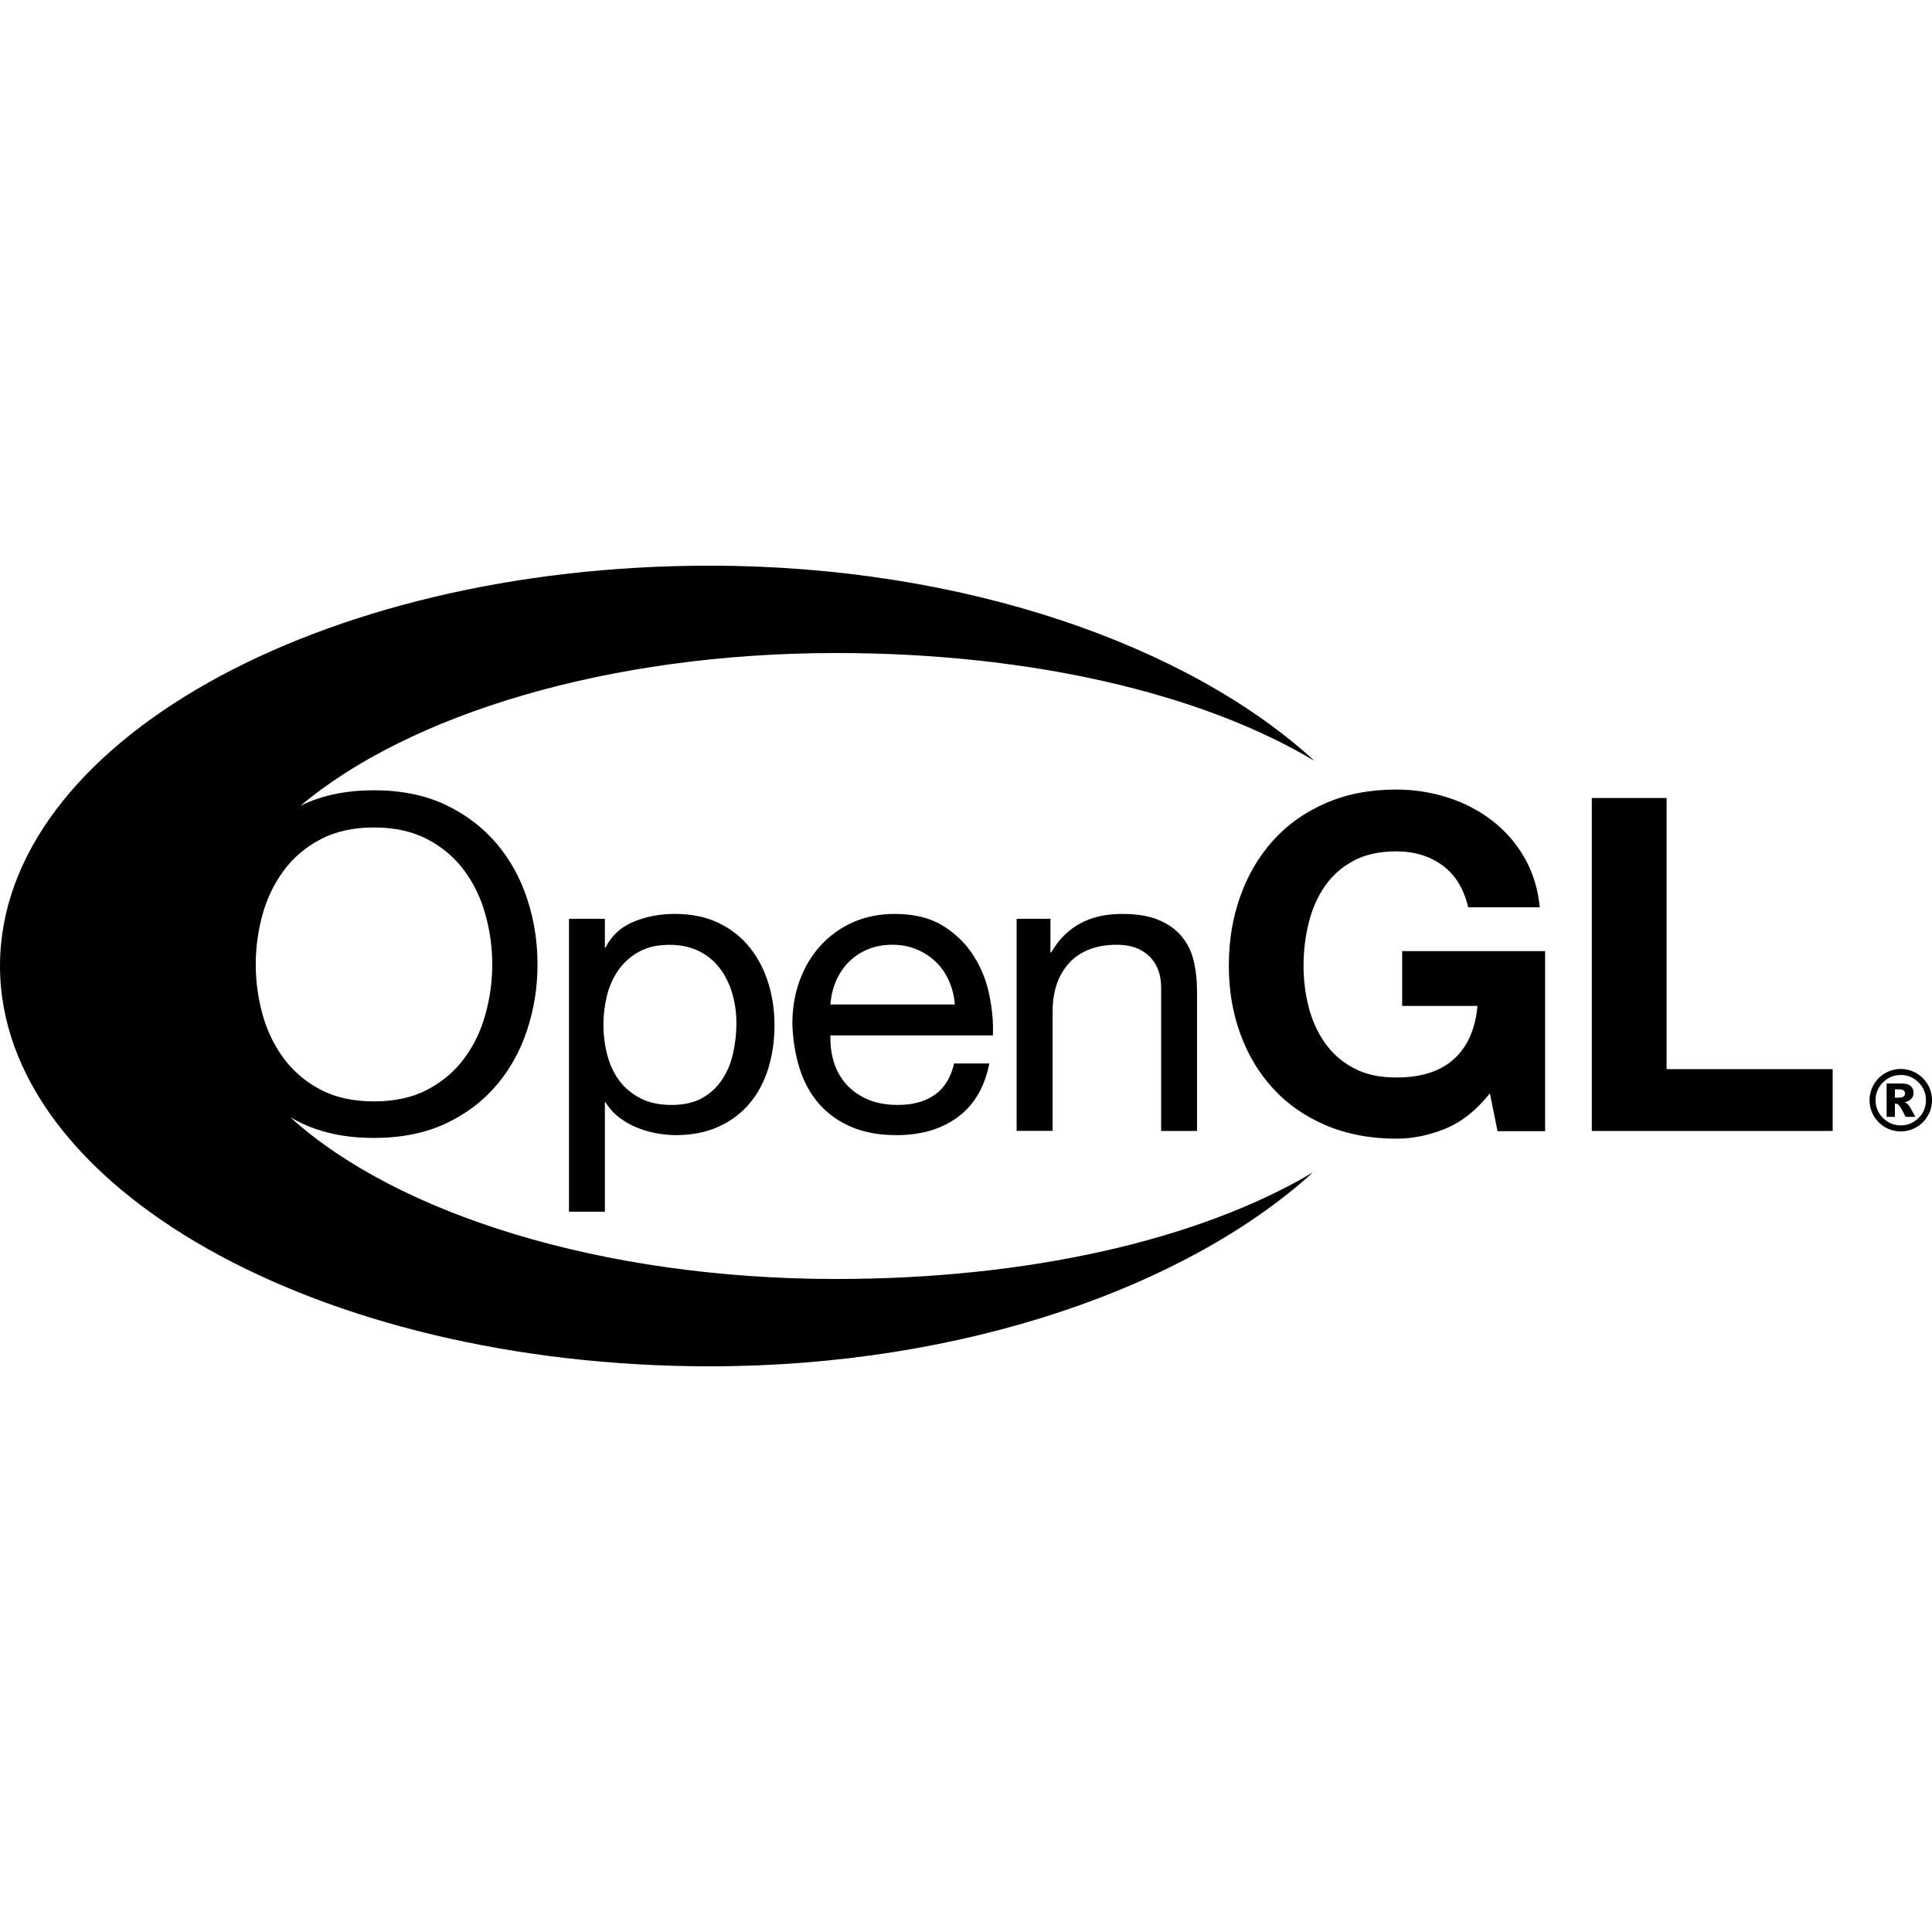
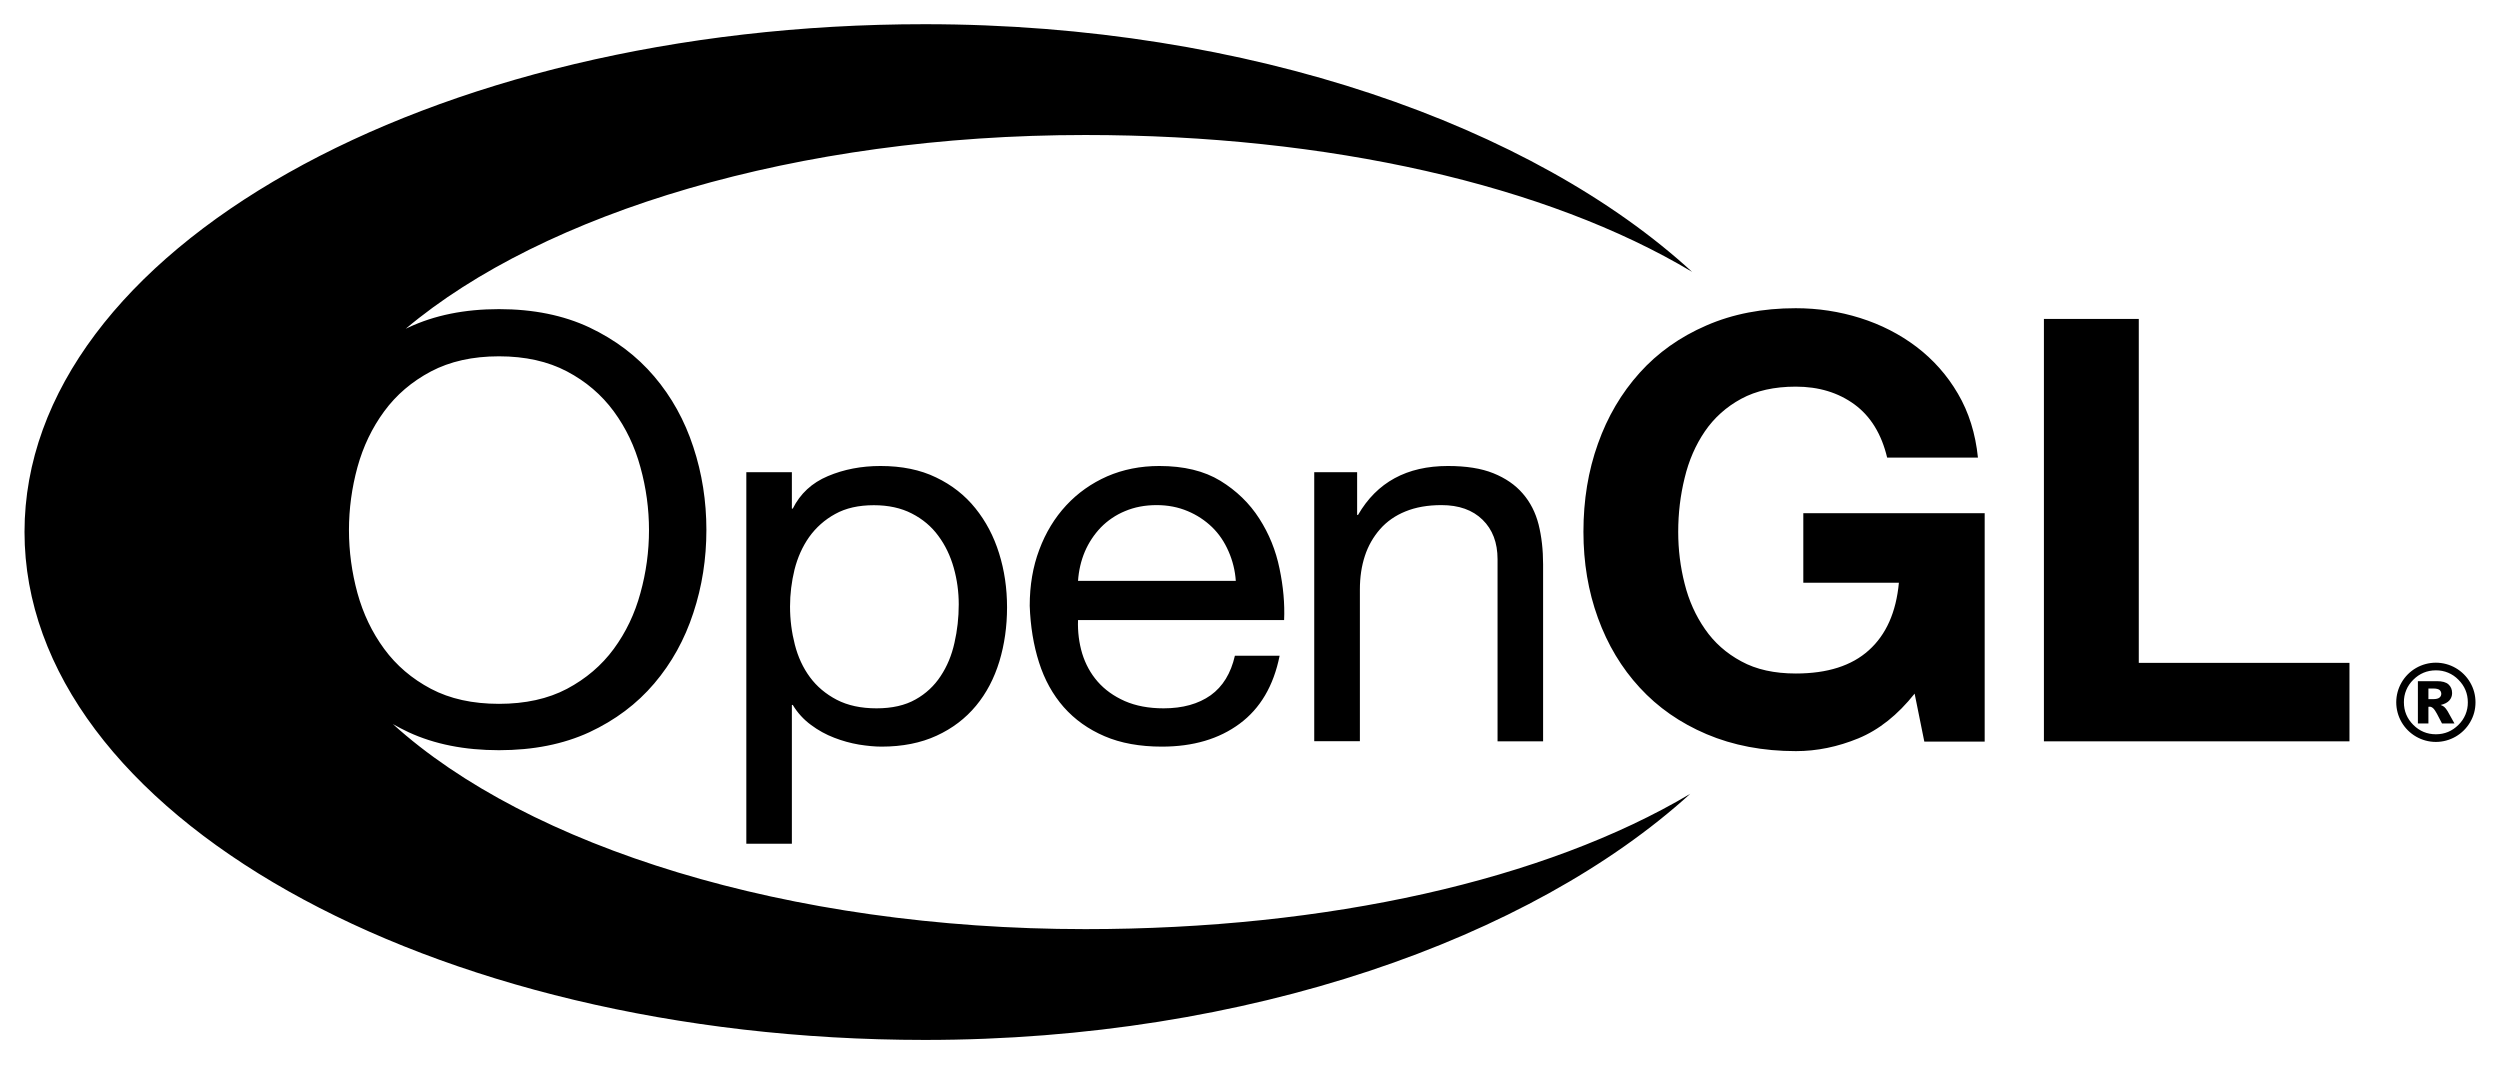
- <svg xmlns="http://www.w3.org/2000/svg" role="img" viewBox="0 0 24 24">
+ <svg xmlns="http://www.w3.org/2000/svg" role="img" viewBox="-0.24 6.79 24.48 10.43">
  <path d="M3.607 13.88c1.32 1.197 3.862 2.008 6.781 2.008 2.375 0 4.503-.481 5.923-1.325-1.555 1.413-4.328 2.41-7.495 2.41C3.947 16.972 0 14.745 0 11.999c0-2.747 3.948-4.973 8.818-4.972 3.179.001 5.96 1.001 7.511 2.425-1.421-.85-3.558-1.34-5.941-1.34-2.828 0-5.303.761-6.655 1.897.01-.004.019-.008.028-.013.253-.119.548-.179.885-.179.336 0 .631.06.885.179.253.12.465.28.635.48.171.201.298.431.383.691.086.26.128.531.128.812 0 .282-.042.553-.128.813-.085.26-.212.49-.383.691-.17.2-.382.359-.635.477-.254.117-.549.176-.885.176-.337 0-.632-.059-.885-.176a2.2 2.2 0 0 1-.154-.08m-.347-1.283c.056.203.143.385.262.547s.271.292.458.391q.279.147.666.147t.666-.147c.186-.099.339-.229.458-.391s.206-.344.261-.547a2.3 2.3 0 0 0 0-1.232c-.055-.203-.142-.385-.261-.547s-.272-.293-.458-.391-.408-.148-.666-.148-.48.05-.666.148c-.187.099-.339.229-.458.391s-.206.344-.262.547c-.055.202-.083.407-.083.616 0 .208.028.414.083.616m4.254-1.183v.356h.009c.073-.146.187-.252.344-.318.156-.066.328-.099.515-.099.208 0 .39.037.544.112.155.074.283.175.385.302.103.128.18.274.232.441.052.166.078.342.078.529s-.025.363-.075.529c-.051.167-.127.312-.229.435-.103.124-.231.222-.386.293-.154.071-.334.107-.539.107-.066 0-.139-.007-.221-.02a1.25 1.25 0 0 1-.242-.067.94.94 0 0 1-.227-.125.67.67 0 0 1-.179-.196h-.009v1.359h-.446v-3.638zm1.585.936c-.033-.117-.083-.222-.151-.313-.067-.092-.154-.165-.26-.219-.105-.054-.229-.081-.371-.081-.149 0-.275.028-.379.086a.76.76 0 0 0-.255.226c-.066.094-.113.2-.143.318-.029.119-.044.24-.044.362 0 .129.016.253.047.373.031.121.08.227.148.319.067.091.155.165.262.221q.162.084.39.084c.152 0 .28-.029.382-.087a.694.694 0 0 0 .246-.229c.063-.095.108-.203.135-.325.028-.122.042-.248.042-.377 0-.122-.016-.241-.049-.358m2.799 1.527c-.201.149-.455.224-.761.224q-.324 0-.561-.102c-.159-.068-.292-.163-.4-.285-.107-.122-.188-.268-.242-.438-.054-.169-.084-.354-.091-.554 0-.2.031-.384.094-.55.062-.166.15-.311.263-.433s.248-.217.402-.285c.155-.067.325-.101.51-.101.24 0 .439.048.598.145.158.097.285.22.381.37q.144.224.198.489c.037.177.052.345.045.505h-2.018c-.004.115.01.224.041.328.032.103.082.195.151.274.07.08.158.143.266.191.108.047.234.071.38.071.187 0 .341-.043.461-.128q.178-.128.237-.387h.438c-.059.295-.19.517-.392.666m-.108-1.688c-.04-.092-.093-.171-.161-.237a.77.77 0 0 0-.239-.157c-.092-.039-.194-.059-.304-.059-.115 0-.218.02-.31.059a.71.71 0 0 0-.237.16.8.8 0 0 0-.156.236c-.038.09-.06.186-.067.287h1.545a.86.86 0 0 0-.071-.289m1.259-.775v.418h.009c.185-.32.478-.479.88-.479.178 0 .326.023.445.071s.215.114.288.199c.074.085.125.186.155.303.029.117.044.247.044.39v1.733h-.446v-1.783q0-.244-.147-.387c-.097-.095-.231-.143-.402-.143-.136 0-.253.021-.353.062-.099.04-.182.098-.248.173a.75.75 0 0 0-.149.262c-.033.1-.049.21-.049.328v1.487h-.447v-2.634zm4.908 2.606c-.202.083-.406.125-.611.125-.324 0-.616-.056-.875-.166s-.477-.262-.655-.456c-.178-.193-.314-.42-.409-.682-.095-.261-.142-.542-.142-.844 0-.31.047-.597.142-.862.094-.265.23-.496.408-.694.177-.197.395-.352.654-.464.259-.113.55-.169.875-.169.217 0 .427.032.631.096.203.064.387.158.551.282.164.125.3.277.406.459.107.182.172.391.196.626h-.889c-.055-.231-.162-.405-.32-.521-.159-.116-.35-.174-.575-.174-.21 0-.388.04-.534.119s-.265.186-.356.319q-.137.201-.198.456-.063.255-.063.528c0 .174.021.344.063.508.041.165.108.313.199.444.091.132.209.237.356.316.146.08.324.119.534.119.309 0 .547-.076.715-.228.169-.152.267-.372.294-.661h-.936v-.681h1.776v2.237h-.591l-.095-.47c-.166.209-.35.355-.551.438m2.746-4.107v3.368h2.063v.768h-2.992V9.913zM24 13.667c0 .07-.017.134-.052.194a.389.389 0 0 1-.336.194.389.389 0 0 1-.336-.194.39.39 0 0 1-.052-.194.389.389 0 0 1 .194-.336.39.39 0 0 1 .194-.052.389.389 0 0 1 .336.194c.035.06.052.125.052.194m-.075 0c0-.086-.031-.16-.092-.221a.302.302 0 0 0-.221-.092c-.086 0-.16.031-.221.092a.302.302 0 0 0-.092.221c0 .086.031.16.092.221s.135.092.221.092.16-.031.221-.092a.302.302 0 0 0 .092-.221m-.489-.207h.186c.052 0 .09.01.114.032.023.021.035.049.035.085q0 .041-.027.072c-.018.02-.046.035-.085.044.016.006.028.013.035.019q.017.015.033.042c.001.002.023.042.067.12h-.122c-.039-.079-.066-.126-.079-.141-.014-.016-.028-.023-.041-.023-.003 0-.007 0-.013.001v.163h-.103zm.103.176h.045q.045 0 .063-.015a.046.046 0 0 0 .018-.037.05.05 0 0 0-.017-.038c-.012-.009-.032-.014-.06-.014h-.049z" />
</svg>
